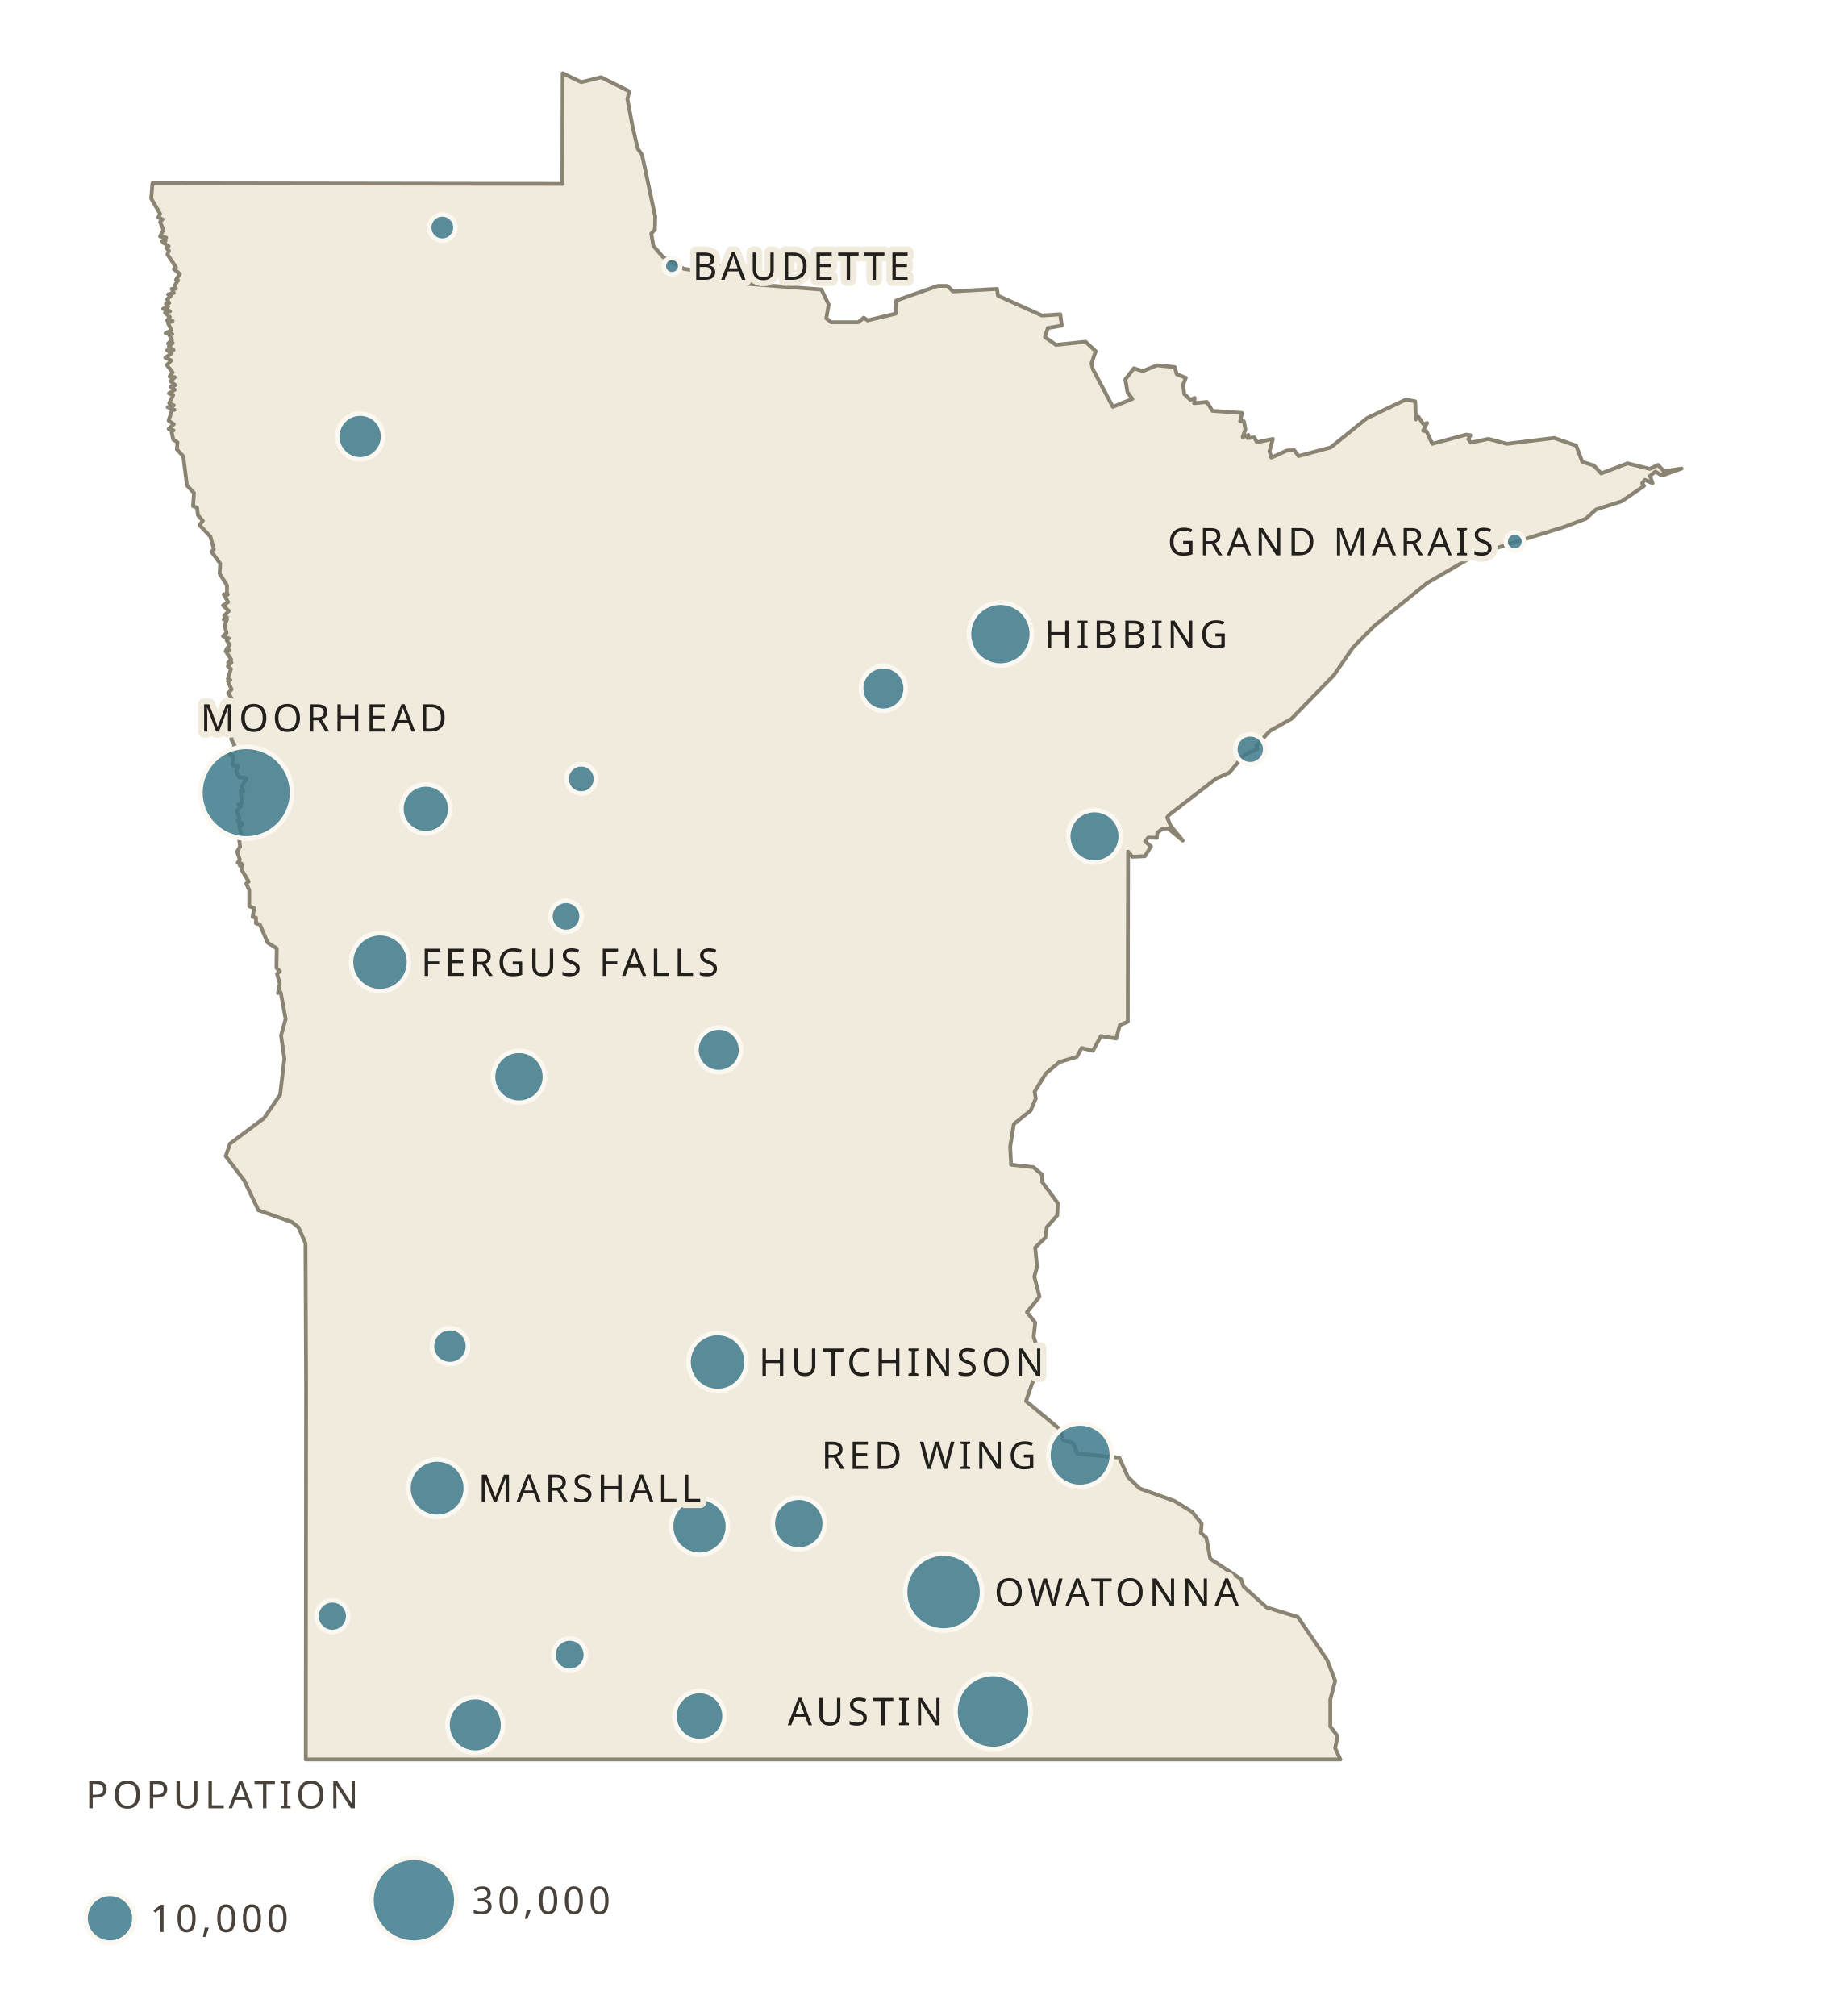
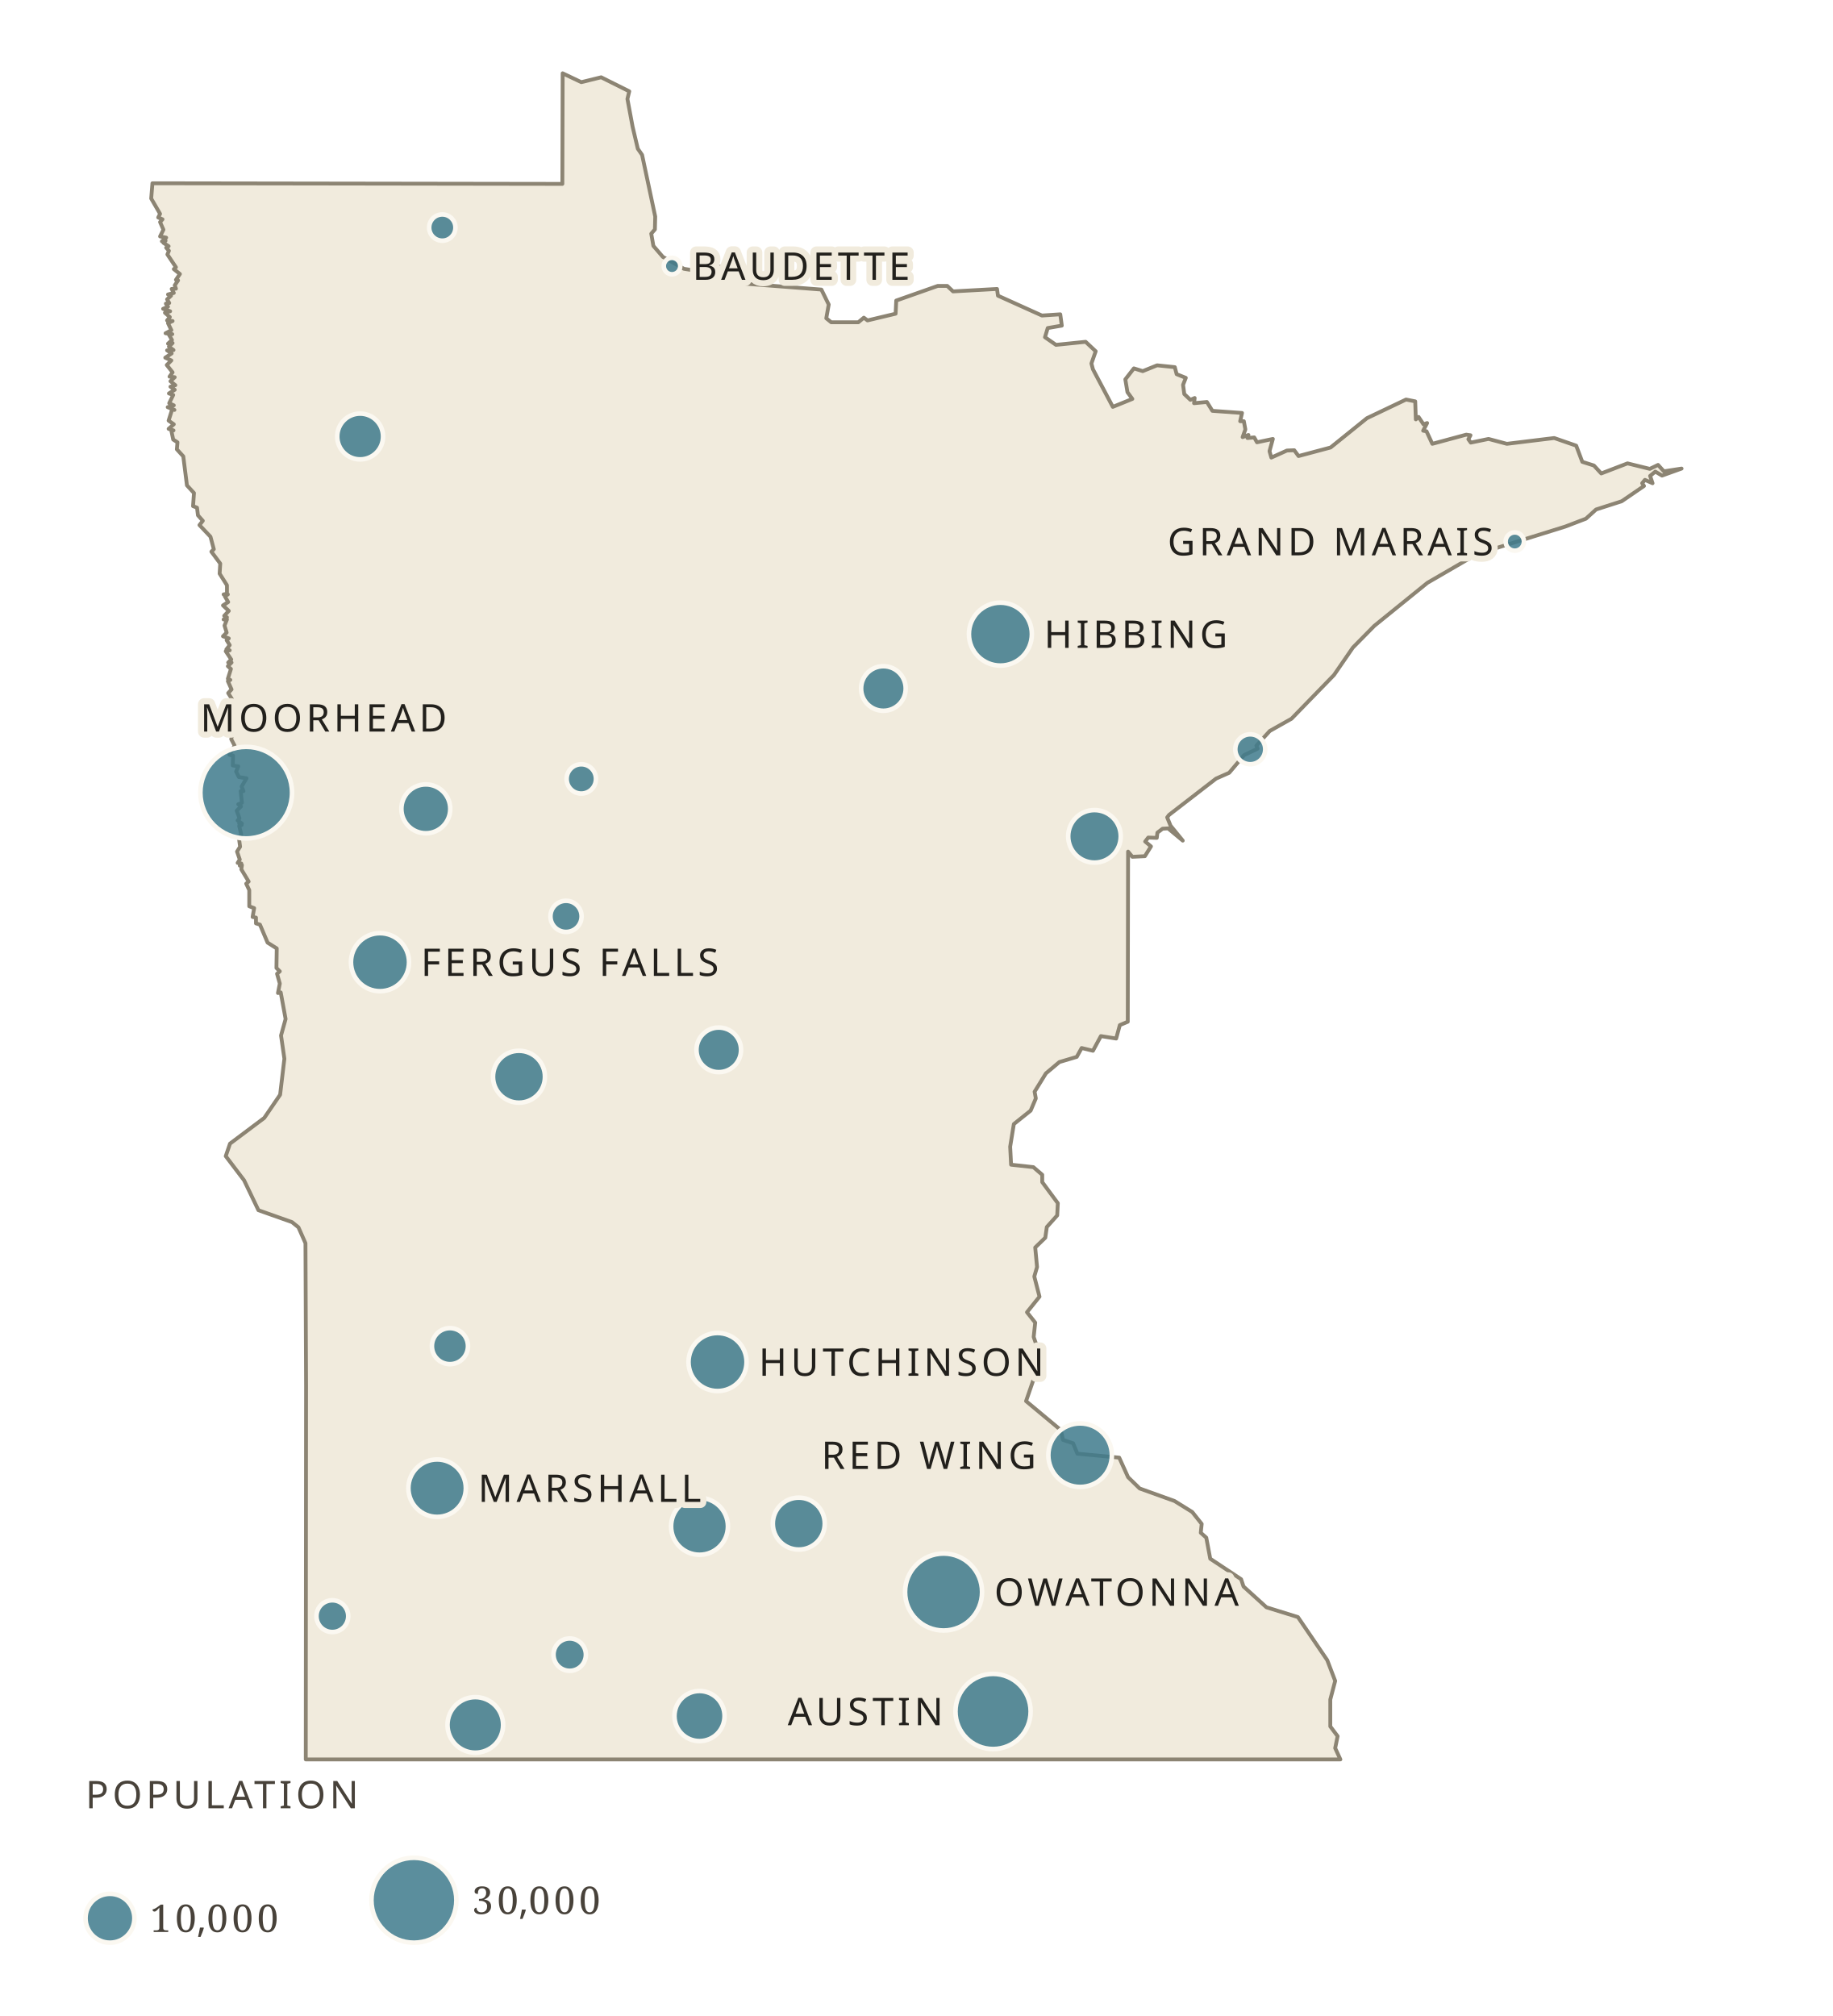
<svg xmlns="http://www.w3.org/2000/svg" class="fig-wide" viewBox="0 0 600 660" width="600" height="660" role="img">
  <path d="M100.2 453.6 L100.1 576 L438.8 576 L437.1 572.3 L437.9 568.4 L435.5 565.2 L435.5 556.4 L437.1 550.3 L434.5 543.5 L424.9 529.4 L414.6 526.2 L407.1 519.4 L406.3 517 L396.2 510.3 L394.9 503.4 L393.1 501.8 L393.4 498.9 L390.3 495 L384.5 491.4 L373.1 487.3 L369.3 483.6 L366.4 477.2 L352.7 475.9 L351.3 472.5 L348 471.4 L347.3 468.2 L335.9 458.7 L338.7 450.6 L338.1 444.9 L339.6 441.2 L338.4 437.7 L338.9 433 L336.2 429.6 L340.3 424.5 L338.6 417.9 L339.5 414.8 L338.9 408.4 L342.2 405.2 L342.7 401.7 L346.1 397.9 L346.3 393.9 L341.2 387 L341.2 384.6 L338.3 382.1 L331 381.3 L330.7 375.4 L331.9 368 L337.4 363.6 L339.1 359.6 L338.7 357.4 L342.4 351.4 L346.8 347.7 L352.5 346 L354.1 343.1 L357.8 344 L360.4 339.2 L365.4 340 L366.6 335.6 L369.2 334.5 L369.3 278.8 L370.7 280.5 L374.8 280.3 L376.8 277.1 L374.9 275.5 L375.9 274.2 L378.7 274.3 L378.9 272.6 L380.6 271.3 L382.4 271.2 L387.2 275.2 L383.2 270.3 L382.1 267.6 L382.7 266.8 L398.1 254.9 L402.4 253 L407.3 247.2 L411.7 245.1 L411.3 244.1 L415.7 239.3 L422.8 235.3 L436.7 221 L442.9 212 L449.9 204.9 L467.3 190.8 L483.5 181.4 L512.4 172.4 L519.2 169.8 L522.5 166.8 L530.9 164.1 L538.2 159.1 L537.6 158.2 L538.5 157.1 L541 158.2 L540.2 155.8 L541.9 154.4 L544.1 155.7 L550.5 153.4 L544.7 154.3 L542.8 152.2 L540.1 153.5 L532.8 151.7 L524.2 155 L521.8 152.4 L518 151.2 L516 145.9 L508.8 143.4 L493.3 145.3 L487.3 143.7 L481.5 144.9 L480.7 143.8 L481.4 142.5 L480 142.3 L468.9 145.3 L467 141.2 L465.9 141 L467.2 138.5 L466 138.9 L464.4 136.5 L463.5 137.3 L463.3 131.4 L460.3 130.8 L447.5 136.9 L435.6 146.5 L425.1 149.3 L423.7 147.4 L421.3 147.5 L416.2 149.8 L415.6 147.7 L416.7 143.7 L411.5 144.8 L410.6 143.2 L408.4 143.4 L408.7 142.4 L406.8 143.1 L407.7 140.6 L407.2 137.9 L406 137.9 L406.6 135.2 L396.9 134.5 L395.1 131.6 L390.9 132 L391.1 130.3 L389.7 130.9 L387.7 129 L387.3 126 L388.2 123.7 L385.2 122.5 L384.6 120.2 L378.8 119.6 L374.1 121.5 L371.2 120.6 L368.4 124.2 L369.1 128.4 L370.7 130.6 L364.3 133.2 L357.8 120.9 L357.3 119 L358.7 115 L355.4 111.9 L345.7 112.9 L342.1 110.4 L343 107.4 L347.6 106.6 L347.1 102.9 L341.1 103.3 L326.7 96.8 L326.4 94.6 L312 95.4 L310.1 93.6 L307 93.6 L293.4 98.4 L293.2 102.7 L284 104.9 L282.8 104 L281 105.5 L272.1 105.5 L270.5 104.2 L271.3 99.7 L268.9 94.8 L244.3 92.9 L242.6 92.3 L241.9 88.5 L240 87.5 L231.9 87.2 L229.5 88.9 L223.9 88 L217 84.1 L213.9 80.5 L213.2 76.5 L214.4 75.1 L214.5 70.9 L210.2 50.7 L208.8 48.7 L207.1 41.5 L205.4 32.4 L206 29.9 L196.8 25.3 L190.3 26.9 L184.2 24 L184.1 60.2 L49.9 60 L49.5 65 L52.4 70 L51.8 71.2 L53.2 71.8 L52.4 72.7 L53.5 75.2 L52.4 77.4 L54.4 77.8 L53 79 L54.2 78.8 L53.5 79.5 L55.2 80.6 L54.4 81.1 L55.3 82.1 L54.8 83.3 L57.6 87.5 L56.9 88.1 L58.9 89.7 L57.6 91.6 L58.3 91.8 L57.2 93.4 L57.6 94.5 L56.2 94.6 L56.9 95.9 L55 96.4 L56 96.8 L54.7 98 L55.4 99.2 L54.3 99.4 L55 100.4 L53.4 101.1 L55.7 101.9 L54 102.4 L55.6 103.8 L54.7 104.9 L56.5 105.1 L55 105.8 L56.1 108.1 L54.2 109.1 L56.4 109.4 L55.2 109.4 L56.3 111.3 L55 112.5 L56.5 112.3 L55.3 113.5 L56.8 114.6 L54.7 114.7 L56.2 115.7 L54.1 117.1 L56.1 118 L54.6 119.5 L56.5 121.9 L55.5 123.3 L57.2 123.5 L55.8 124.8 L57.4 126.1 L55.8 126.6 L57.2 127.6 L55.3 128.8 L56.7 129.3 L55.4 132 L56.9 132.7 L54.9 133.3 L57.1 134.2 L55.7 133.5 L56.3 134.2 L55.2 137.7 L56.9 138.9 L55.2 140.4 L56.8 140.9 L56.1 141 L56.7 143.9 L58.1 144.8 L57.9 147.1 L60 149.4 L61.2 158.9 L63.5 161.4 L63.2 165.7 L64.5 166.2 L64.8 168.7 L66.4 170.5 L65.3 171.9 L68.9 175.7 L70 179.8 L69.2 180.6 L72.1 184.5 L71.9 187.8 L74.3 191.6 L74.3 194.4 L73.2 194.6 L74.6 194.6 L73.6 195.2 L74.7 197.1 L73 198.2 L74.9 200 L73.4 201.6 L74.3 202.1 L73.2 202.8 L74.3 202.8 L73.5 204.8 L74.2 207.1 L73 208.3 L74.9 209 L74.2 209.6 L75.2 211.2 L74.1 212.6 L75.2 212.9 L73.9 213.2 L75.7 215.9 L74.7 216.9 L75.8 216.9 L74.6 218.1 L75.6 219 L74.6 222.2 L75.4 222.6 L74.6 223 L75.8 225.7 L74.7 226.9 L75.9 228.8 L74.7 229.6 L76.2 230.4 L75.5 231.2 L76.2 233 L75 233.5 L76.3 235.4 L75.2 236.2 L76.5 237.5 L75.7 242 L76.8 244.1 L75.1 247.1 L76.3 247.4 L76.2 250.6 L78 250.9 L77.3 252.6 L78.2 254.4 L80.7 254.8 L79.1 257.5 L79.7 259 L78.8 259 L79.2 262.8 L78 263.3 L78.9 264 L77.5 265.4 L78.4 267.9 L77.8 268.6 L79.2 269.6 L78.3 269.6 L79.1 270.1 L78.3 270.4 L79 273.3 L78.2 274.2 L78.6 277.2 L77.6 278.8 L78.5 281.4 L77.8 282.5 L79 282.7 L78.5 283.4 L79.2 283.2 L79 284.6 L81.4 288.6 L80.6 289.3 L81.6 291.4 L81.6 296.7 L83.2 297.3 L82.7 300.2 L83.8 300.4 L83.8 302.3 L85.1 302.7 L87.6 308.6 L90.6 310.5 L90.5 316.9 L91.6 318 L90.7 318.8 L91.6 322 L91 325.1 L91.9 324.9 L93.5 333.6 L92 339 L93.1 346.6 L91.7 358.4 L86.5 366 L75.3 374.4 L73.9 378.5 L79.9 386.4 L84.6 396.2 L95.6 400.1 L97.7 401.8 L100 407 L100.2 453.6 Z" fill="#F1EBDD" stroke="#8C8473" stroke-width="1.25" stroke-linejoin="round" />
  <circle cx="80.6" cy="259.5" r="15" fill="#3F7A8C" fill-opacity=".85" stroke="#FBF8F1" stroke-width="1.5" />
  <circle cx="308.9" cy="521.2" r="12.6" fill="#3F7A8C" fill-opacity=".85" stroke="#FBF8F1" stroke-width="1.5" />
  <circle cx="325.1" cy="560.3" r="12.3" fill="#3F7A8C" fill-opacity=".85" stroke="#FBF8F1" stroke-width="1.5" />
  <circle cx="353.6" cy="476.4" r="10.4" fill="#3F7A8C" fill-opacity=".85" stroke="#FBF8F1" stroke-width="1.5" />
  <circle cx="327.5" cy="207.6" r="10.3" fill="#3F7A8C" fill-opacity=".85" stroke="#FBF8F1" stroke-width="1.5" />
  <circle cx="234.9" cy="445.9" r="9.5" fill="#3F7A8C" fill-opacity=".85" stroke="#FBF8F1" stroke-width="1.5" />
  <circle cx="124.4" cy="315" r="9.5" fill="#3F7A8C" fill-opacity=".85" stroke="#FBF8F1" stroke-width="1.5" />
  <circle cx="143.1" cy="487.2" r="9.4" fill="#3F7A8C" fill-opacity=".85" stroke="#FBF8F1" stroke-width="1.5" />
  <circle cx="229" cy="499.7" r="9.3" fill="#3F7A8C" fill-opacity=".85" stroke="#FBF8F1" stroke-width="1.5" />
  <circle cx="155.6" cy="564.7" r="9.1" fill="#3F7A8C" fill-opacity=".85" stroke="#FBF8F1" stroke-width="1.5" />
  <circle cx="358.3" cy="273.8" r="8.6" fill="#3F7A8C" fill-opacity=".85" stroke="#FBF8F1" stroke-width="1.5" />
  <circle cx="261.5" cy="498.8" r="8.5" fill="#3F7A8C" fill-opacity=".85" stroke="#FBF8F1" stroke-width="1.5" />
  <circle cx="169.9" cy="352.5" r="8.5" fill="#3F7A8C" fill-opacity=".85" stroke="#FBF8F1" stroke-width="1.5" />
  <circle cx="229" cy="561.8" r="8.2" fill="#3F7A8C" fill-opacity=".85" stroke="#FBF8F1" stroke-width="1.5" />
  <circle cx="139.4" cy="264.8" r="8" fill="#3F7A8C" fill-opacity=".85" stroke="#FBF8F1" stroke-width="1.5" />
  <circle cx="117.9" cy="142.9" r="7.5" fill="#3F7A8C" fill-opacity=".85" stroke="#FBF8F1" stroke-width="1.5" />
  <circle cx="289.2" cy="225.4" r="7.3" fill="#3F7A8C" fill-opacity=".85" stroke="#FBF8F1" stroke-width="1.5" />
  <circle cx="235.3" cy="343.7" r="7.3" fill="#3F7A8C" fill-opacity=".85" stroke="#FBF8F1" stroke-width="1.5" />
  <circle cx="147.3" cy="440.7" r="5.9" fill="#3F7A8C" fill-opacity=".85" stroke="#FBF8F1" stroke-width="1.5" />
  <circle cx="186.5" cy="541.7" r="5.3" fill="#3F7A8C" fill-opacity=".85" stroke="#FBF8F1" stroke-width="1.5" />
  <circle cx="108.8" cy="529.1" r="5.2" fill="#3F7A8C" fill-opacity=".85" stroke="#FBF8F1" stroke-width="1.5" />
  <circle cx="185.3" cy="300" r="5.1" fill="#3F7A8C" fill-opacity=".85" stroke="#FBF8F1" stroke-width="1.5" />
  <circle cx="409.3" cy="245.3" r="4.9" fill="#3F7A8C" fill-opacity=".85" stroke="#FBF8F1" stroke-width="1.5" />
  <circle cx="190.3" cy="255" r="4.8" fill="#3F7A8C" fill-opacity=".85" stroke="#FBF8F1" stroke-width="1.5" />
  <circle cx="144.8" cy="74.5" r="4.3" fill="#3F7A8C" fill-opacity=".85" stroke="#FBF8F1" stroke-width="1.5" />
  <circle cx="495.9" cy="177.3" r="3" fill="#3F7A8C" fill-opacity=".85" stroke="#FBF8F1" stroke-width="1.5" />
  <circle cx="220" cy="87.1" r="2.7" fill="#3F7A8C" fill-opacity=".85" stroke="#FBF8F1" stroke-width="1.5" />
  <text x="65.6" y="239.5" font-family="'Bell Topo Sans', Outfit, system-ui, sans-serif" font-size="12.5" letter-spacing="0.1em" fill="#22201C" text-anchor="start" paint-order="stroke" stroke="#F1EBDD" stroke-width="4" stroke-linejoin="round">MOORHEAD</text>
  <text x="325.5" y="525.7" font-family="'Bell Topo Sans', Outfit, system-ui, sans-serif" font-size="12.5" letter-spacing="0.1em" fill="#22201C" text-anchor="start" paint-order="stroke" stroke="#F1EBDD" stroke-width="4" stroke-linejoin="round">OWATONNA</text>
  <text x="308.8" y="564.8" font-family="'Bell Topo Sans', Outfit, system-ui, sans-serif" font-size="12.5" letter-spacing="0.1em" fill="#22201C" text-anchor="end" paint-order="stroke" stroke="#F1EBDD" stroke-width="4" stroke-linejoin="round">AUSTIN</text>
  <text x="339.2" y="480.9" font-family="'Bell Topo Sans', Outfit, system-ui, sans-serif" font-size="12.5" letter-spacing="0.1em" fill="#22201C" text-anchor="end" paint-order="stroke" stroke="#F1EBDD" stroke-width="4" stroke-linejoin="round">RED WING</text>
  <text x="341.8" y="212.1" font-family="'Bell Topo Sans', Outfit, system-ui, sans-serif" font-size="12.5" letter-spacing="0.1em" fill="#22201C" text-anchor="start" paint-order="stroke" stroke="#F1EBDD" stroke-width="4" stroke-linejoin="round">HIBBING</text>
  <text x="248.4" y="450.4" font-family="'Bell Topo Sans', Outfit, system-ui, sans-serif" font-size="12.5" letter-spacing="0.1em" fill="#22201C" text-anchor="start" paint-order="stroke" stroke="#F1EBDD" stroke-width="4" stroke-linejoin="round">HUTCHINSON</text>
  <text x="137.8" y="319.5" font-family="'Bell Topo Sans', Outfit, system-ui, sans-serif" font-size="12.5" letter-spacing="0.1em" fill="#22201C" text-anchor="start" paint-order="stroke" stroke="#F1EBDD" stroke-width="4" stroke-linejoin="round">FERGUS FALLS</text>
  <text x="156.5" y="491.7" font-family="'Bell Topo Sans', Outfit, system-ui, sans-serif" font-size="12.5" letter-spacing="0.1em" fill="#22201C" text-anchor="start" paint-order="stroke" stroke="#F1EBDD" stroke-width="4" stroke-linejoin="round">MARSHALL</text>
  <text x="488.9" y="181.8" font-family="'Bell Topo Sans', Outfit, system-ui, sans-serif" font-size="12.5" letter-spacing="0.1em" fill="#22201C" text-anchor="end" paint-order="stroke" stroke="#F1EBDD" stroke-width="4" stroke-linejoin="round">GRAND MARAIS</text>
  <text x="226.7" y="91.6" font-family="'Bell Topo Sans', Outfit, system-ui, sans-serif" font-size="12.5" letter-spacing="0.1em" fill="#22201C" text-anchor="start" paint-order="stroke" stroke="#F1EBDD" stroke-width="4" stroke-linejoin="round">BAUDETTE</text>
  <text x="28" y="592" font-family="'Bell Topo Sans', Outfit, system-ui, sans-serif" font-size="12.5" letter-spacing="0.1em" fill="#48423A" text-anchor="start">POPULATION</text>
  <circle cx="36" cy="628" r="8" fill="#3F7A8C" fill-opacity=".85" stroke="#FBF8F1" stroke-width="1.5" />
-   <text x="49.1" y="632.5" font-family="'Bell Topo Sans', Outfit, system-ui, sans-serif" font-size="12.5" letter-spacing="0.1em" fill="#48423A" text-anchor="start">10,000</text>
+   <text x="49.1" y="632.5" font-family="'Bell Topo Sans', Outfit, system-ui, sans-serif" font-size="12.5" letter-spacing="0.1em" fill="#48423A" text-anchor="start">
+     <tspan font-family="'Source Serif 4', Georgia, serif">10</tspan>,<tspan font-family="'Source Serif 4', Georgia, serif">000</tspan>
+   </text>
  <circle cx="135.5" cy="622.1" r="13.9" fill="#3F7A8C" fill-opacity=".85" stroke="#FBF8F1" stroke-width="1.5" />
-   <text x="154.5" y="626.6" font-family="'Bell Topo Sans', Outfit, system-ui, sans-serif" font-size="12.5" letter-spacing="0.1em" fill="#48423A" text-anchor="start">30,000</text>
+   <text x="154.5" y="626.6" font-family="'Bell Topo Sans', Outfit, system-ui, sans-serif" font-size="12.5" letter-spacing="0.1em" fill="#48423A" text-anchor="start">
+     <tspan font-family="'Source Serif 4', Georgia, serif">30</tspan>,<tspan font-family="'Source Serif 4', Georgia, serif">000</tspan>
+   </text>
</svg>
